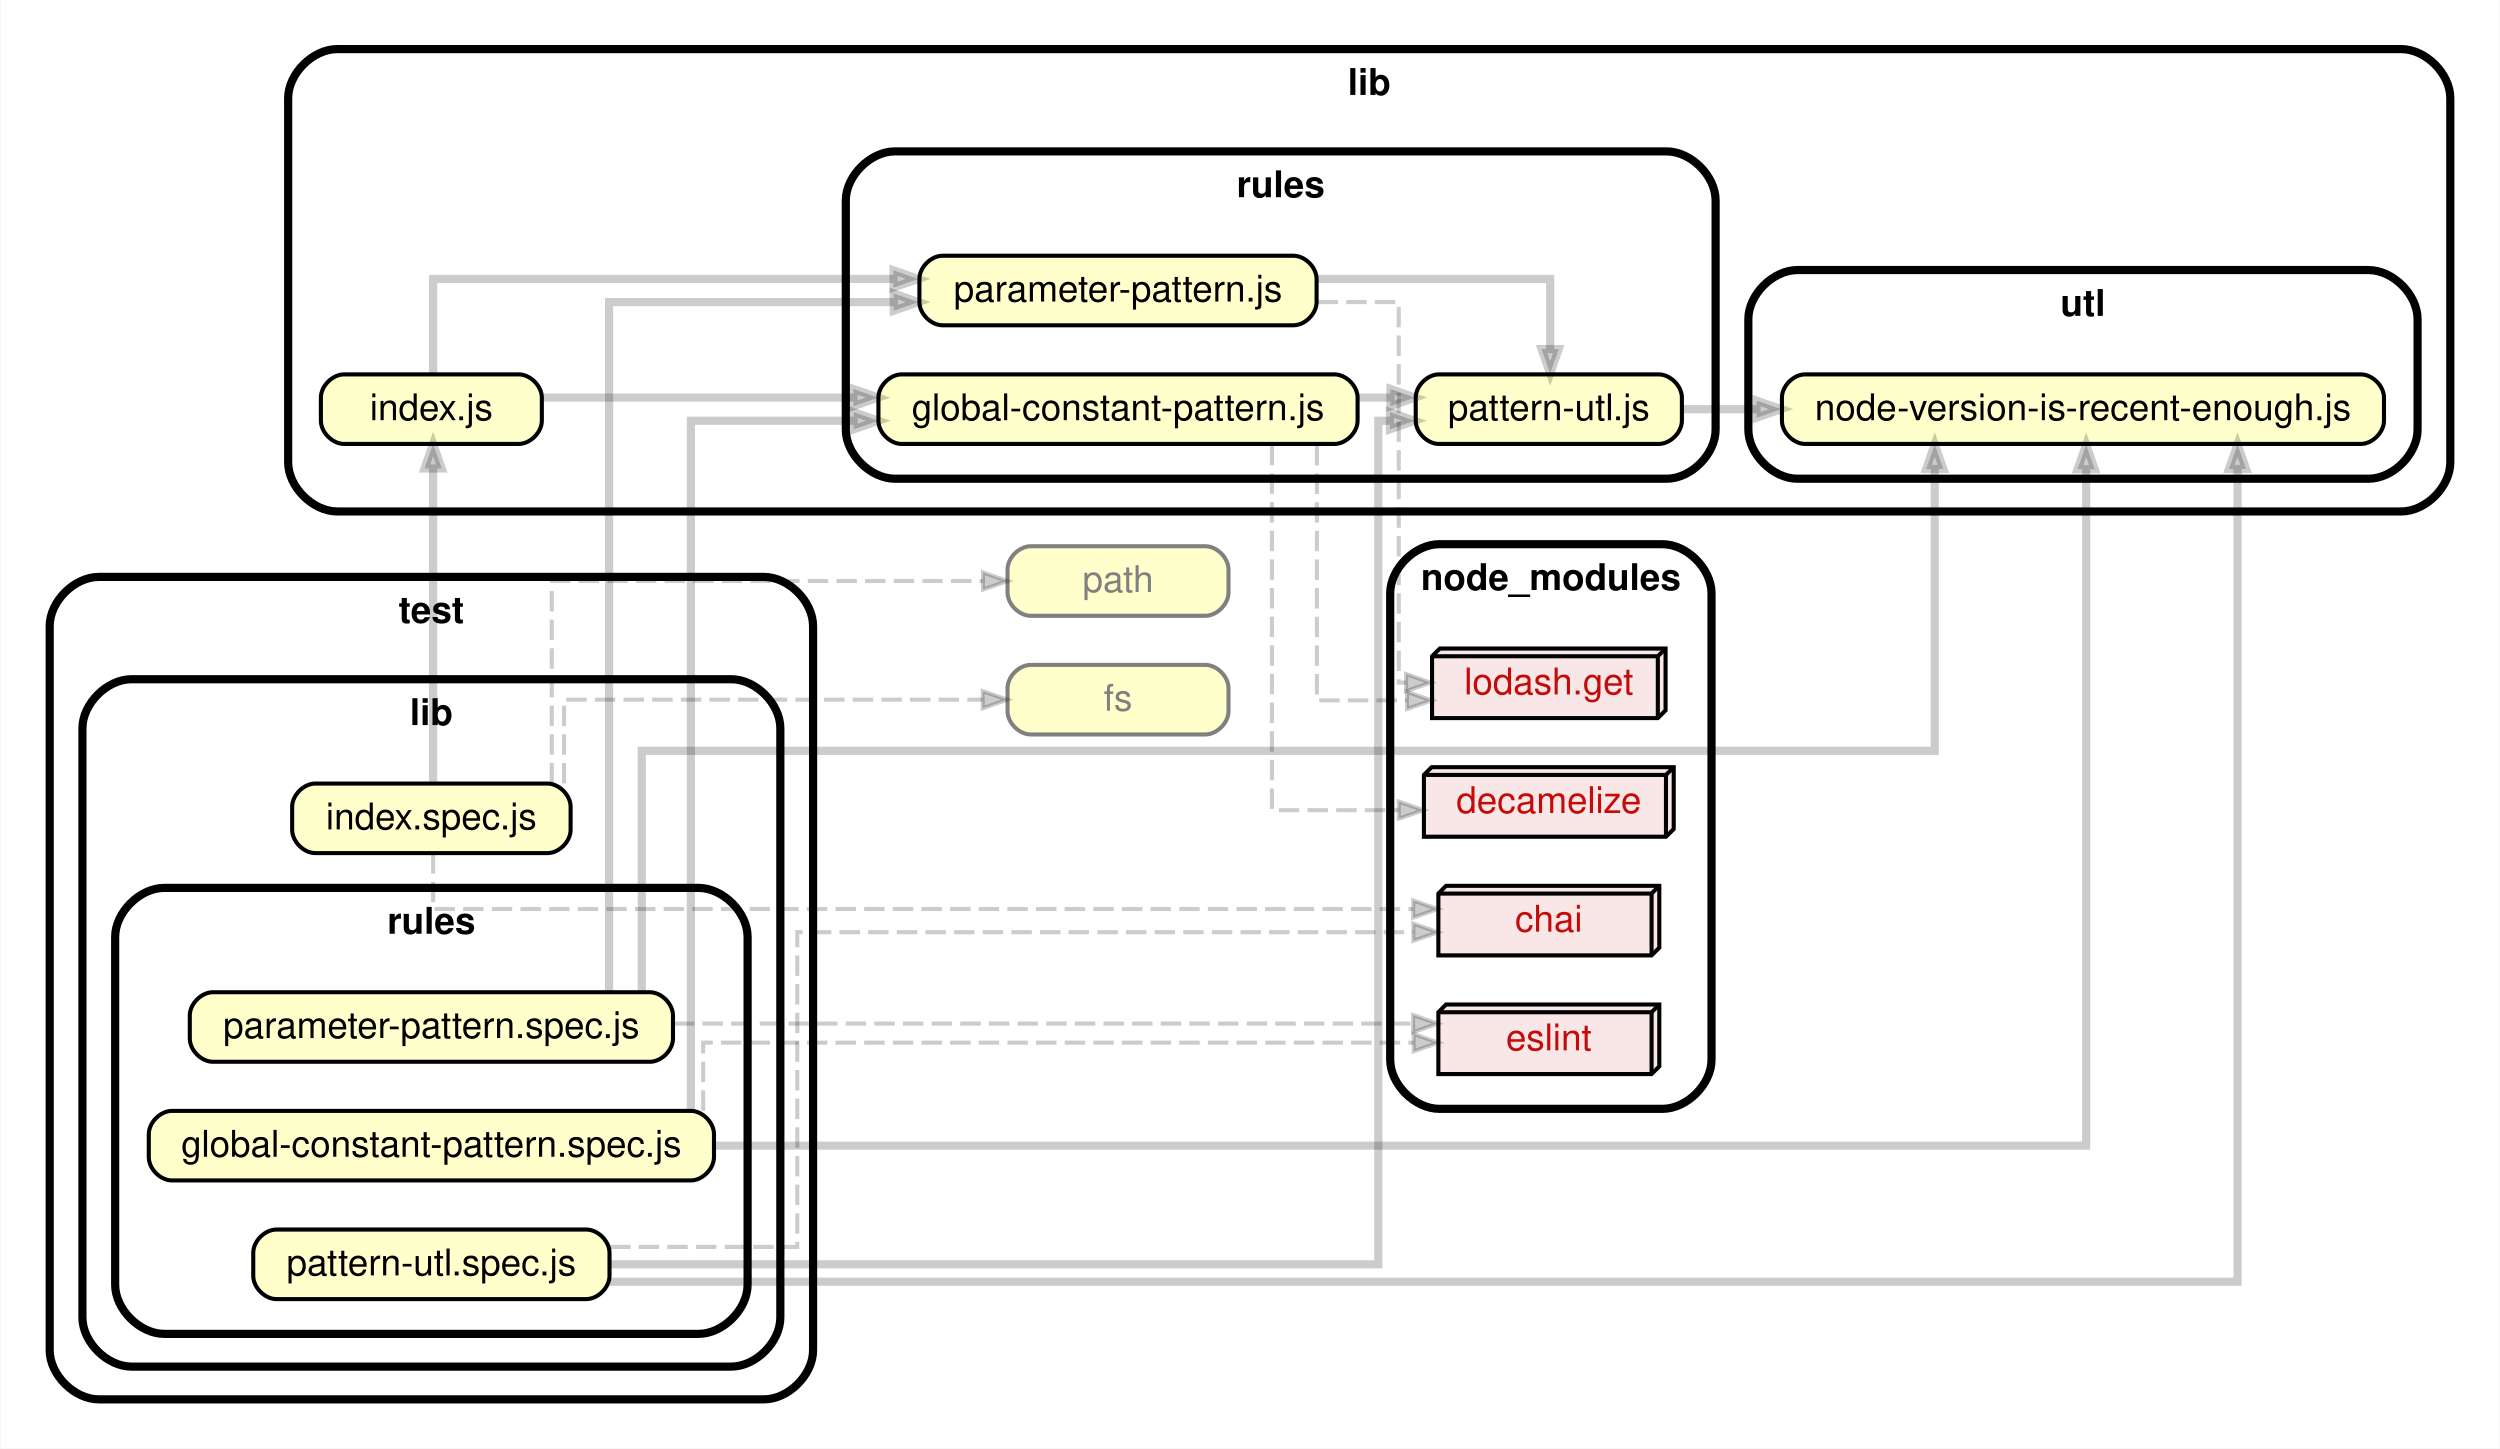
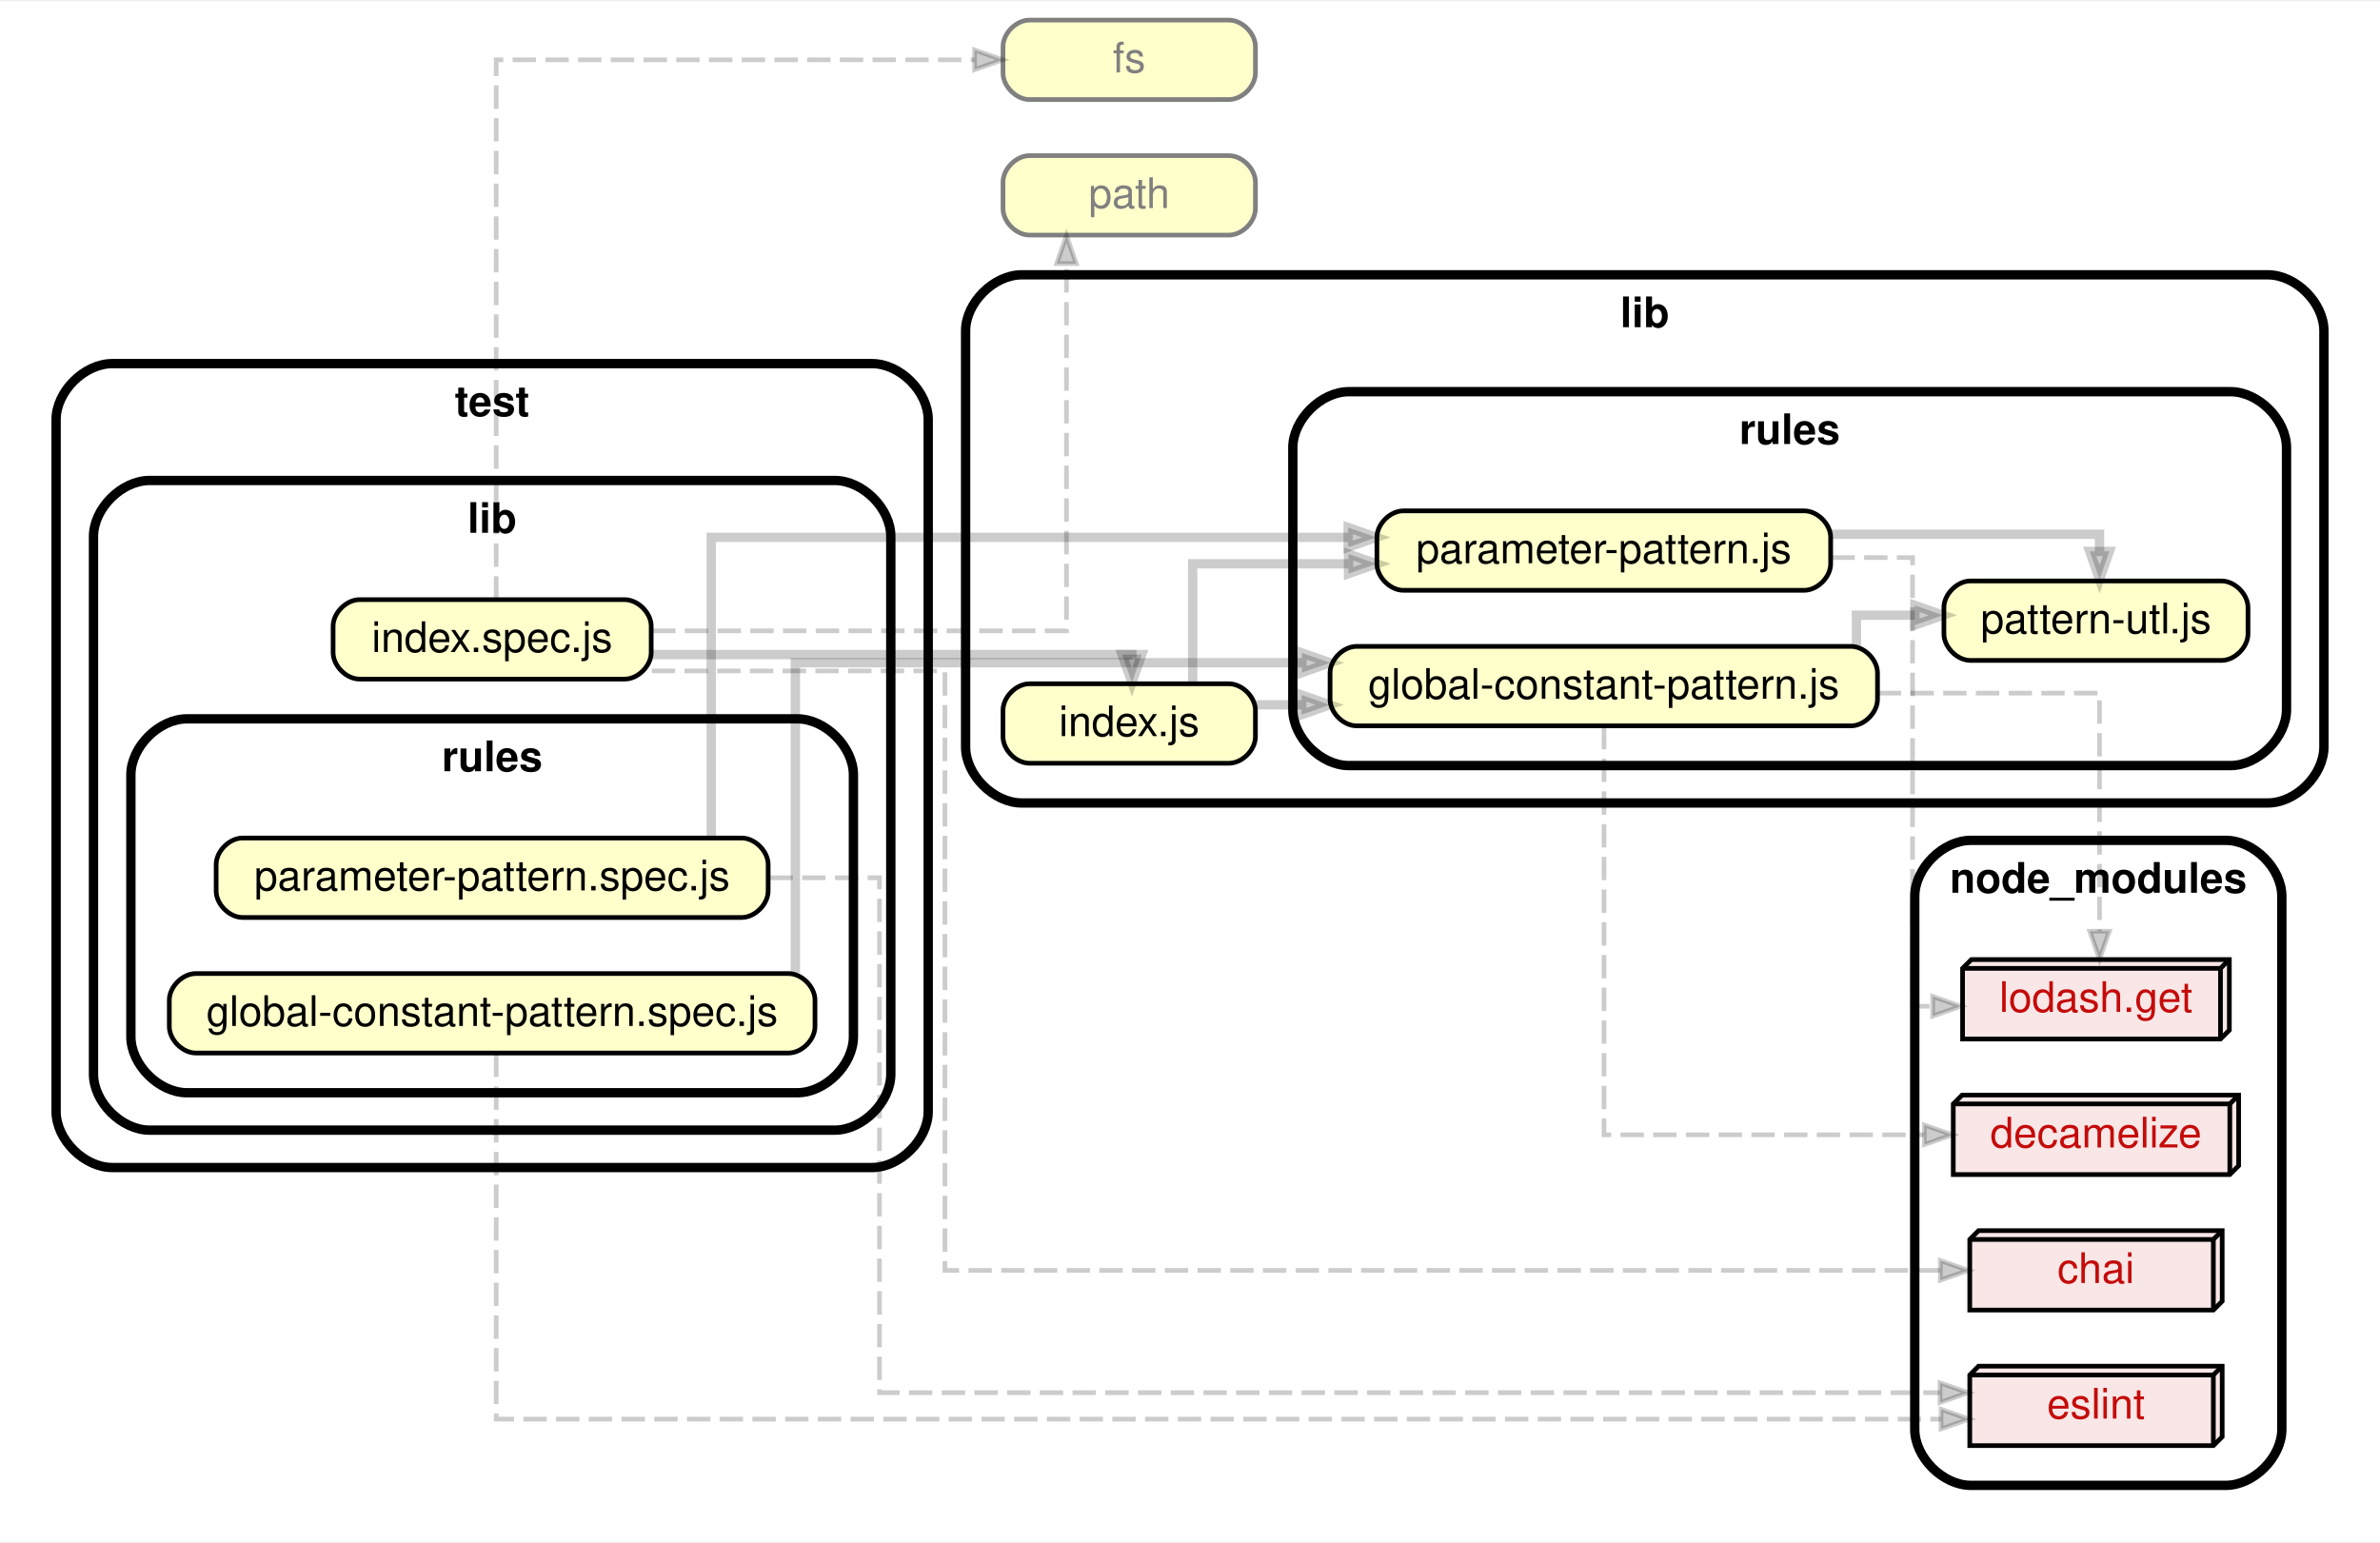
- <svg xmlns="http://www.w3.org/2000/svg" xmlns:xlink="http://www.w3.org/1999/xlink" width="611pt" height="354pt" viewBox="0.00 0.00 610.71 354.00">
-   <g id="graph0" class="graph" transform="scale(1 1) rotate(0) translate(4 350)">
-     <polygon fill="white" stroke="transparent" points="-4,4 -4,-350 606.71,-350 606.71,4 -4,4" />
+ <svg xmlns="http://www.w3.org/2000/svg" xmlns:xlink="http://www.w3.org/1999/xlink" width="509pt" height="330pt" viewBox="0.00 0.00 509.15 329.50">
+   <g id="graph0" class="graph" transform="scale(1 1) rotate(0) translate(4 325.5)">
+     <polygon fill="white" stroke="transparent" points="-4,4 -4,-325.5 505.15,-325.5 505.15,4 -4,4" />
    <g id="clust1" class="cluster">
-       <path fill="#ffffff" stroke="black" stroke-width="2" d="M78.28,-225C78.28,-225 582.71,-225 582.71,-225 588.71,-225 594.71,-231 594.71,-237 594.71,-237 594.71,-326 594.71,-326 594.71,-332 588.71,-338 582.71,-338 582.71,-338 78.28,-338 78.28,-338 72.28,-338 66.28,-332 66.28,-326 66.28,-326 66.28,-237 66.28,-237 66.28,-231 72.28,-225 78.28,-225" />
-       <text text-anchor="middle" x="330.5" y="-326.8" font-family="Helvetica,sans-Serif" font-weight="bold" font-size="9.00">lib</text>
+       <path fill="#ffffff" stroke="black" stroke-width="2" d="M214.57,-154C214.57,-154 481.15,-154 481.15,-154 487.15,-154 493.15,-160 493.15,-166 493.15,-166 493.15,-255 493.15,-255 493.15,-261 487.15,-267 481.15,-267 481.15,-267 214.57,-267 214.57,-267 208.57,-267 202.57,-261 202.57,-255 202.57,-255 202.57,-166 202.57,-166 202.57,-160 208.57,-154 214.57,-154" />
+       <text text-anchor="middle" x="347.86" y="-255.8" font-family="Helvetica,sans-Serif" font-weight="bold" font-size="9.00">lib</text>
    </g>
    <g id="clust2" class="cluster">
-       <path fill="#ffffff" stroke="black" stroke-width="2" d="M214.57,-233C214.57,-233 403.15,-233 403.15,-233 409.15,-233 415.15,-239 415.15,-245 415.15,-245 415.15,-301 415.15,-301 415.15,-307 409.15,-313 403.15,-313 403.15,-313 214.57,-313 214.57,-313 208.57,-313 202.57,-307 202.57,-301 202.57,-301 202.57,-245 202.57,-245 202.57,-239 208.57,-233 214.57,-233" />
-       <text text-anchor="middle" x="308.86" y="-301.8" font-family="Helvetica,sans-Serif" font-weight="bold" font-size="9.00">rules</text>
+       <path fill="#ffffff" stroke="black" stroke-width="2" d="M284.57,-162C284.57,-162 473.15,-162 473.15,-162 479.15,-162 485.15,-168 485.15,-174 485.15,-174 485.15,-230 485.15,-230 485.15,-236 479.15,-242 473.15,-242 473.15,-242 284.57,-242 284.57,-242 278.57,-242 272.57,-236 272.57,-230 272.57,-230 272.57,-174 272.57,-174 272.57,-168 278.57,-162 284.57,-162" />
+       <text text-anchor="middle" x="378.86" y="-230.8" font-family="Helvetica,sans-Serif" font-weight="bold" font-size="9.00">rules</text>
    </g>
    <g id="clust3" class="cluster">
-       <path fill="#ffffff" stroke="black" stroke-width="2" d="M435.15,-233C435.15,-233 574.71,-233 574.71,-233 580.71,-233 586.71,-239 586.71,-245 586.71,-245 586.71,-272 586.71,-272 586.71,-278 580.71,-284 574.71,-284 574.71,-284 435.15,-284 435.15,-284 429.15,-284 423.15,-278 423.15,-272 423.15,-272 423.15,-245 423.15,-245 423.15,-239 429.15,-233 435.15,-233" />
-       <text text-anchor="middle" x="504.93" y="-272.8" font-family="Helvetica,sans-Serif" font-weight="bold" font-size="9.00">utl</text>
+       <path fill="#ffffff" stroke="black" stroke-width="2" d="M417.62,-8C417.62,-8 472.15,-8 472.15,-8 478.15,-8 484.15,-14 484.15,-20 484.15,-20 484.15,-134 484.15,-134 484.15,-140 478.15,-146 472.15,-146 472.15,-146 417.62,-146 417.62,-146 411.62,-146 405.62,-140 405.62,-134 405.62,-134 405.62,-20 405.62,-20 405.62,-14 411.62,-8 417.62,-8" />
+       <text text-anchor="middle" x="444.89" y="-134.8" font-family="Helvetica,sans-Serif" font-weight="bold" font-size="9.00">node_modules</text>
    </g>
    <g id="clust4" class="cluster">
-       <path fill="#ffffff" stroke="black" stroke-width="2" d="M347.62,-79C347.62,-79 402.15,-79 402.15,-79 408.15,-79 414.15,-85 414.15,-91 414.15,-91 414.15,-205 414.15,-205 414.15,-211 408.15,-217 402.15,-217 402.15,-217 347.62,-217 347.62,-217 341.62,-217 335.62,-211 335.62,-205 335.62,-205 335.62,-91 335.62,-91 335.62,-85 341.62,-79 347.62,-79" />
-       <text text-anchor="middle" x="374.89" y="-205.8" font-family="Helvetica,sans-Serif" font-weight="bold" font-size="9.00">node_modules</text>
+       <path fill="#ffffff" stroke="black" stroke-width="2" d="M20,-76C20,-76 182.57,-76 182.57,-76 188.57,-76 194.57,-82 194.57,-88 194.57,-88 194.57,-236 194.57,-236 194.57,-242 188.57,-248 182.57,-248 182.57,-248 20,-248 20,-248 14,-248 8,-242 8,-236 8,-236 8,-88 8,-88 8,-82 14,-76 20,-76" />
+       <text text-anchor="middle" x="101.28" y="-236.8" font-family="Helvetica,sans-Serif" font-weight="bold" font-size="9.00">test</text>
    </g>
    <g id="clust5" class="cluster">
-       <path fill="#ffffff" stroke="black" stroke-width="2" d="M20,-8C20,-8 182.57,-8 182.57,-8 188.57,-8 194.57,-14 194.57,-20 194.57,-20 194.57,-197 194.57,-197 194.57,-203 188.57,-209 182.57,-209 182.57,-209 20,-209 20,-209 14,-209 8,-203 8,-197 8,-197 8,-20 8,-20 8,-14 14,-8 20,-8" />
-       <text text-anchor="middle" x="101.28" y="-197.8" font-family="Helvetica,sans-Serif" font-weight="bold" font-size="9.00">test</text>
+       <path fill="#ffffff" stroke="black" stroke-width="2" d="M28,-84C28,-84 174.57,-84 174.57,-84 180.57,-84 186.57,-90 186.57,-96 186.57,-96 186.57,-211 186.57,-211 186.57,-217 180.57,-223 174.57,-223 174.57,-223 28,-223 28,-223 22,-223 16,-217 16,-211 16,-211 16,-96 16,-96 16,-90 22,-84 28,-84" />
+       <text text-anchor="middle" x="101.28" y="-211.8" font-family="Helvetica,sans-Serif" font-weight="bold" font-size="9.00">lib</text>
    </g>
    <g id="clust6" class="cluster">
-       <path fill="#ffffff" stroke="black" stroke-width="2" d="M28,-16C28,-16 174.57,-16 174.57,-16 180.57,-16 186.57,-22 186.57,-28 186.57,-28 186.57,-172 186.57,-172 186.57,-178 180.57,-184 174.57,-184 174.57,-184 28,-184 28,-184 22,-184 16,-178 16,-172 16,-172 16,-28 16,-28 16,-22 22,-16 28,-16" />
-       <text text-anchor="middle" x="101.28" y="-172.8" font-family="Helvetica,sans-Serif" font-weight="bold" font-size="9.00">lib</text>
-     </g>
-     <g id="clust7" class="cluster">
-       <path fill="#ffffff" stroke="black" stroke-width="2" d="M36,-24C36,-24 166.57,-24 166.57,-24 172.57,-24 178.57,-30 178.57,-36 178.57,-36 178.57,-121 178.57,-121 178.57,-127 172.57,-133 166.57,-133 166.57,-133 36,-133 36,-133 30,-133 24,-127 24,-121 24,-121 24,-36 24,-36 24,-30 30,-24 36,-24" />
-       <text text-anchor="middle" x="101.28" y="-121.8" font-family="Helvetica,sans-Serif" font-weight="bold" font-size="9.00">rules</text>
+       <path fill="#ffffff" stroke="black" stroke-width="2" d="M36,-92C36,-92 166.57,-92 166.57,-92 172.57,-92 178.57,-98 178.57,-104 178.57,-104 178.57,-160 178.57,-160 178.57,-166 172.57,-172 166.57,-172 166.57,-172 36,-172 36,-172 30,-172 24,-166 24,-160 24,-160 24,-104 24,-104 24,-98 30,-92 36,-92" />
+       <text text-anchor="middle" x="101.28" y="-160.8" font-family="Helvetica,sans-Serif" font-weight="bold" font-size="9.00">rules</text>
    </g>
    <g id="node1" class="node">
-       <path fill="#ffffcc" stroke="grey" d="M290.43,-187.5C290.43,-187.5 247.76,-187.5 247.76,-187.5 244.93,-187.5 242.1,-184.67 242.1,-181.83 242.1,-181.83 242.1,-176.17 242.1,-176.17 242.1,-173.33 244.93,-170.5 247.76,-170.5 247.76,-170.5 290.43,-170.5 290.43,-170.5 293.26,-170.5 296.1,-173.33 296.1,-176.17 296.1,-176.17 296.1,-181.83 296.1,-181.83 296.1,-184.67 293.26,-187.5 290.43,-187.5" />
-       <text text-anchor="middle" x="269.1" y="-176.3" font-family="Helvetica,sans-Serif" font-size="9.00" fill="grey">fs</text>
+       <path fill="#ffffcc" stroke="grey" d="M258.9,-321.5C258.9,-321.5 216.23,-321.5 216.23,-321.5 213.4,-321.5 210.57,-318.67 210.57,-315.83 210.57,-315.83 210.57,-310.17 210.57,-310.17 210.57,-307.33 213.4,-304.5 216.23,-304.5 216.23,-304.5 258.9,-304.5 258.9,-304.5 261.73,-304.5 264.57,-307.33 264.57,-310.17 264.57,-310.17 264.57,-315.83 264.57,-315.83 264.57,-318.67 261.73,-321.5 258.9,-321.5" />
+       <text text-anchor="middle" x="237.57" y="-310.3" font-family="Helvetica,sans-Serif" font-size="9.00" fill="grey">fs</text>
    </g>
    <g id="node2" class="node">
      <g id="a_node2">
        <a xlink:href="https://github.com/sverweij/eslint-plugin-budapestian/blob/master/lib/index.js" xlink:title="index.js">
-           <path fill="#ffffcc" stroke="black" d="M122.62,-258.5C122.62,-258.5 79.95,-258.5 79.95,-258.5 77.12,-258.5 74.28,-255.67 74.28,-252.83 74.28,-252.83 74.28,-247.17 74.28,-247.17 74.28,-244.33 77.12,-241.5 79.95,-241.5 79.95,-241.5 122.62,-241.5 122.62,-241.5 125.45,-241.5 128.28,-244.33 128.28,-247.17 128.28,-247.17 128.28,-252.83 128.28,-252.83 128.28,-255.67 125.45,-258.5 122.62,-258.5" />
-           <text text-anchor="middle" x="101.28" y="-247.3" font-family="Helvetica,sans-Serif" font-size="9.00">index.js</text>
+           <path fill="#ffffcc" stroke="black" d="M258.9,-179.5C258.9,-179.5 216.23,-179.5 216.23,-179.5 213.4,-179.5 210.57,-176.67 210.57,-173.83 210.57,-173.83 210.57,-168.17 210.57,-168.17 210.57,-165.33 213.4,-162.5 216.23,-162.5 216.23,-162.5 258.9,-162.5 258.9,-162.5 261.73,-162.5 264.57,-165.33 264.57,-168.17 264.57,-168.17 264.57,-173.83 264.57,-173.83 264.57,-176.67 261.73,-179.5 258.9,-179.5" />
+           <text text-anchor="middle" x="237.57" y="-168.3" font-family="Helvetica,sans-Serif" font-size="9.00">index.js</text>
        </a>
      </g>
    </g>
    <g id="node3" class="node">
      <g id="a_node3">
        <a xlink:href="https://github.com/sverweij/eslint-plugin-budapestian/blob/master/lib/rules/global-constant-pattern.js" xlink:title="global-constant-pattern.js">
-           <path fill="#ffffcc" stroke="black" d="M321.99,-258.5C321.99,-258.5 216.21,-258.5 216.21,-258.5 213.37,-258.5 210.54,-255.67 210.54,-252.83 210.54,-252.83 210.54,-247.17 210.54,-247.17 210.54,-244.33 213.37,-241.5 216.21,-241.5 216.21,-241.5 321.99,-241.5 321.99,-241.5 324.82,-241.5 327.65,-244.33 327.65,-247.17 327.65,-247.17 327.65,-252.83 327.65,-252.83 327.65,-255.67 324.82,-258.5 321.99,-258.5" />
-           <text text-anchor="middle" x="269.1" y="-247.3" font-family="Helvetica,sans-Serif" font-size="9.00">global-constant-pattern.js</text>
+           <path fill="#ffffcc" stroke="black" d="M391.99,-187.5C391.99,-187.5 286.21,-187.5 286.21,-187.5 283.37,-187.5 280.54,-184.67 280.54,-181.83 280.54,-181.83 280.54,-176.17 280.54,-176.17 280.54,-173.33 283.37,-170.5 286.21,-170.5 286.21,-170.5 391.99,-170.5 391.99,-170.5 394.82,-170.5 397.65,-173.33 397.65,-176.17 397.65,-176.17 397.65,-181.83 397.65,-181.83 397.65,-184.67 394.82,-187.5 391.99,-187.5" />
+           <text text-anchor="middle" x="339.1" y="-176.3" font-family="Helvetica,sans-Serif" font-size="9.00">global-constant-pattern.js</text>
        </a>
      </g>
    </g>
    <g id="edge1" class="edge">
-       <path fill="none" stroke="#000000" stroke-width="2" stroke-opacity="0.2" d="M128.62,-252.83C128.62,-252.83 204.45,-252.83 204.45,-252.83" />
-       <polygon fill="#000000" fill-opacity="0.2" stroke="#000000" stroke-width="2" stroke-opacity="0.2" points="204.45,-254.93 210.45,-252.83 204.45,-250.73 204.45,-254.93" />
+       <path fill="none" stroke="#000000" stroke-width="2" stroke-opacity="0.2" d="M264.78,-175C264.78,-175 274.46,-175 274.46,-175" />
+       <polygon fill="#000000" fill-opacity="0.2" stroke="#000000" stroke-width="2" stroke-opacity="0.2" points="274.46,-177.1 280.46,-175 274.46,-172.9 274.46,-177.1" />
    </g>
    <g id="node4" class="node">
      <g id="a_node4">
        <a xlink:href="https://github.com/sverweij/eslint-plugin-budapestian/blob/master/lib/rules/parameter-pattern.js" xlink:title="parameter-pattern.js">
-           <path fill="#ffffcc" stroke="black" d="M311.96,-287.5C311.96,-287.5 226.23,-287.5 226.23,-287.5 223.39,-287.5 220.56,-284.67 220.56,-281.83 220.56,-281.83 220.56,-276.17 220.56,-276.17 220.56,-273.33 223.39,-270.5 226.23,-270.5 226.23,-270.5 311.96,-270.5 311.96,-270.5 314.8,-270.5 317.63,-273.33 317.63,-276.17 317.63,-276.17 317.63,-281.83 317.63,-281.83 317.63,-284.67 314.8,-287.5 311.96,-287.5" />
-           <text text-anchor="middle" x="269.1" y="-276.3" font-family="Helvetica,sans-Serif" font-size="9.00">parameter-pattern.js</text>
+           <path fill="#ffffcc" stroke="black" d="M381.96,-216.5C381.96,-216.5 296.23,-216.5 296.23,-216.5 293.39,-216.5 290.56,-213.67 290.56,-210.83 290.56,-210.83 290.56,-205.17 290.56,-205.17 290.56,-202.33 293.39,-199.5 296.23,-199.5 296.23,-199.5 381.96,-199.5 381.96,-199.5 384.8,-199.5 387.63,-202.33 387.63,-205.17 387.63,-205.17 387.63,-210.83 387.63,-210.83 387.63,-213.67 384.8,-216.5 381.96,-216.5" />
+           <text text-anchor="middle" x="339.1" y="-205.3" font-family="Helvetica,sans-Serif" font-size="9.00">parameter-pattern.js</text>
        </a>
      </g>
    </g>
    <g id="edge2" class="edge">
-       <path fill="none" stroke="#000000" stroke-width="2" stroke-opacity="0.2" d="M101.71,-258.7C101.71,-268.12 101.71,-281.83 101.71,-281.83 101.71,-281.83 214.23,-281.83 214.23,-281.83" />
-       <polygon fill="#000000" fill-opacity="0.2" stroke="#000000" stroke-width="2" stroke-opacity="0.2" points="214.23,-283.93 220.23,-281.83 214.23,-279.73 214.23,-283.93" />
+       <path fill="none" stroke="#000000" stroke-width="2" stroke-opacity="0.2" d="M251.15,-179.62C251.15,-189.74 251.15,-205.17 251.15,-205.17 251.15,-205.17 284.49,-205.17 284.49,-205.17" />
+       <polygon fill="#000000" fill-opacity="0.2" stroke="#000000" stroke-width="2" stroke-opacity="0.2" points="284.49,-207.27 290.49,-205.17 284.49,-203.07 284.49,-207.27" />
    </g>
    <g id="node5" class="node">
      <g id="a_node5">
        <a xlink:href="https://github.com/sverweij/eslint-plugin-budapestian/blob/master/lib/rules/pattern-utl.js" xlink:title="pattern-utl.js">
-           <path fill="#ffffcc" stroke="black" d="M401.24,-258.5C401.24,-258.5 347.53,-258.5 347.53,-258.5 344.7,-258.5 341.86,-255.67 341.86,-252.83 341.86,-252.83 341.86,-247.17 341.86,-247.17 341.86,-244.33 344.7,-241.5 347.53,-241.5 347.53,-241.5 401.24,-241.5 401.24,-241.5 404.08,-241.5 406.91,-244.33 406.91,-247.17 406.91,-247.17 406.91,-252.83 406.91,-252.83 406.91,-255.67 404.08,-258.5 401.24,-258.5" />
-           <text text-anchor="middle" x="374.39" y="-247.3" font-family="Helvetica,sans-Serif" font-size="9.00">pattern-utl.js</text>
+           <path fill="#ffffcc" stroke="black" d="M471.24,-201.5C471.24,-201.5 417.53,-201.5 417.53,-201.5 414.7,-201.5 411.86,-198.67 411.86,-195.83 411.86,-195.83 411.86,-190.17 411.86,-190.17 411.86,-187.33 414.7,-184.5 417.53,-184.5 417.53,-184.5 471.24,-184.5 471.24,-184.5 474.08,-184.5 476.91,-187.33 476.91,-190.17 476.91,-190.17 476.91,-195.83 476.91,-195.83 476.91,-198.67 474.08,-201.5 471.24,-201.5" />
+           <text text-anchor="middle" x="444.39" y="-190.3" font-family="Helvetica,sans-Serif" font-size="9.00">pattern-utl.js</text>
        </a>
      </g>
    </g>
    <g id="edge3" class="edge">
-       <path fill="none" stroke="#000000" stroke-width="2" stroke-opacity="0.2" d="M327.9,-252.83C327.9,-252.83 335.68,-252.83 335.68,-252.83" />
-       <polygon fill="#000000" fill-opacity="0.2" stroke="#000000" stroke-width="2" stroke-opacity="0.2" points="335.68,-254.93 341.68,-252.83 335.68,-250.73 335.68,-254.93" />
+       <path fill="none" stroke="#000000" stroke-width="2" stroke-opacity="0.2" d="M393.15,-187.65C393.15,-191.05 393.15,-194.17 393.15,-194.17 393.15,-194.17 405.65,-194.17 405.65,-194.17" />
+       <polygon fill="#000000" fill-opacity="0.2" stroke="#000000" stroke-width="2" stroke-opacity="0.2" points="405.65,-196.27 411.65,-194.17 405.65,-192.07 405.65,-196.27" />
    </g>
    <g id="node6" class="node">
      <g id="a_node6">
        <a xlink:href="https://github.com/sverweij/eslint-plugin-budapestian/blob/master/node_modules/decamelize" xlink:title="decamelize">
-           <polygon fill="#c40b0a" fill-opacity="0.102" stroke="black" points="404.91,-162.5 345.75,-162.5 343.86,-160.61 343.86,-145.5 403.02,-145.5 404.91,-147.39 404.91,-162.5" />
-           <polyline fill="none" stroke="black" points="403.02,-160.61 343.86,-160.61 " />
-           <polyline fill="none" stroke="black" points="403.02,-160.61 403.02,-145.5 " />
-           <polyline fill="none" stroke="black" points="403.02,-160.61 404.91,-162.5 " />
-           <text text-anchor="middle" x="374.39" y="-151.3" font-family="Helvetica,sans-Serif" font-size="9.00" fill="#c40b0a">decamelize</text>
+           <polygon fill="#c40b0a" fill-opacity="0.102" stroke="black" points="474.91,-91.5 415.75,-91.5 413.86,-89.61 413.86,-74.5 473.02,-74.5 474.91,-76.39 474.91,-91.5" />
+           <polyline fill="none" stroke="black" points="473.02,-89.61 413.86,-89.61 " />
+           <polyline fill="none" stroke="black" points="473.02,-89.61 473.02,-74.5 " />
+           <polyline fill="none" stroke="black" points="473.02,-89.61 474.91,-91.5 " />
+           <text text-anchor="middle" x="444.39" y="-80.3" font-family="Helvetica,sans-Serif" font-size="9.00" fill="#c40b0a">decamelize</text>
        </a>
      </g>
    </g>
    <g id="edge4" class="edge">
-       <path fill="none" stroke="#000000" stroke-dasharray="5,2" stroke-opacity="0.2" d="M306.71,-241.3C306.71,-217.32 306.71,-152 306.71,-152 306.71,-152 337.72,-152 337.72,-152" />
-       <polygon fill="#000000" fill-opacity="0.2" stroke="#000000" stroke-opacity="0.2" points="337.72,-154.1 343.72,-152 337.72,-149.9 337.72,-154.1" />
+       <path fill="none" stroke="#000000" stroke-dasharray="5,2" stroke-opacity="0.2" d="M339.15,-170.48C339.15,-146.99 339.15,-83 339.15,-83 339.15,-83 407.66,-83 407.66,-83" />
+       <polygon fill="#000000" fill-opacity="0.2" stroke="#000000" stroke-opacity="0.2" points="407.66,-85.1 413.66,-83 407.66,-80.9 407.66,-85.1" />
    </g>
    <g id="node7" class="node">
      <g id="a_node7">
        <a xlink:href="https://github.com/sverweij/eslint-plugin-budapestian/blob/master/node_modules/lodash.get" xlink:title="lodash.get">
-           <polygon fill="#c40b0a" fill-opacity="0.102" stroke="black" points="402.92,-191.5 347.74,-191.5 345.85,-189.61 345.85,-174.5 401.03,-174.5 402.92,-176.39 402.92,-191.5" />
-           <polyline fill="none" stroke="black" points="401.03,-189.61 345.85,-189.61 " />
-           <polyline fill="none" stroke="black" points="401.03,-189.61 401.03,-174.5 " />
-           <polyline fill="none" stroke="black" points="401.03,-189.61 402.92,-191.5 " />
-           <text text-anchor="middle" x="374.39" y="-180.3" font-family="Helvetica,sans-Serif" font-size="9.00" fill="#c40b0a">lodash.get</text>
+           <polygon fill="#c40b0a" fill-opacity="0.102" stroke="black" points="472.92,-120.5 417.74,-120.5 415.85,-118.61 415.85,-103.5 471.03,-103.5 472.92,-105.39 472.92,-120.5" />
+           <polyline fill="none" stroke="black" points="471.03,-118.61 415.85,-118.61 " />
+           <polyline fill="none" stroke="black" points="471.03,-118.61 471.03,-103.5 " />
+           <polyline fill="none" stroke="black" points="471.03,-118.61 472.92,-120.5 " />
+           <text text-anchor="middle" x="444.39" y="-109.3" font-family="Helvetica,sans-Serif" font-size="9.00" fill="#c40b0a">lodash.get</text>
        </a>
      </g>
    </g>
    <g id="edge5" class="edge">
-       <path fill="none" stroke="#000000" stroke-dasharray="5,2" stroke-opacity="0.2" d="M317.71,-241.27C317.71,-222.27 317.71,-178.83 317.71,-178.83 317.71,-178.83 339.72,-178.83 339.72,-178.83" />
-       <polygon fill="#000000" fill-opacity="0.2" stroke="#000000" stroke-opacity="0.2" points="339.72,-180.93 345.72,-178.83 339.72,-176.73 339.72,-180.93" />
+       <path fill="none" stroke="#000000" stroke-dasharray="5,2" stroke-opacity="0.2" d="M397.7,-177.5C422.23,-177.5 445.15,-177.5 445.15,-177.5 445.15,-177.5 445.15,-126.56 445.15,-126.56" />
+       <polygon fill="#000000" fill-opacity="0.2" stroke="#000000" stroke-opacity="0.2" points="447.25,-126.56 445.15,-120.56 443.05,-126.56 447.25,-126.56" />
    </g>
    <g id="edge6" class="edge">
-       <path fill="none" stroke="#000000" stroke-width="2" stroke-opacity="0.2" d="M317.89,-281.83C345.56,-281.83 374.71,-281.83 374.71,-281.83 374.71,-281.83 374.71,-264.7 374.71,-264.7" />
-       <polygon fill="#000000" fill-opacity="0.2" stroke="#000000" stroke-width="2" stroke-opacity="0.2" points="376.81,-264.7 374.71,-258.7 372.61,-264.7 376.81,-264.7" />
+       <path fill="none" stroke="#000000" stroke-width="2" stroke-opacity="0.2" d="M387.78,-211.5C415.66,-211.5 445.15,-211.5 445.15,-211.5 445.15,-211.5 445.15,-207.82 445.15,-207.82" />
+       <polygon fill="#000000" fill-opacity="0.2" stroke="#000000" stroke-width="2" stroke-opacity="0.2" points="447.25,-207.82 445.15,-201.82 443.05,-207.82 447.25,-207.82" />
    </g>
    <g id="edge7" class="edge">
-       <path fill="none" stroke="#000000" stroke-dasharray="5,2" stroke-opacity="0.2" d="M317.87,-276.17C329.04,-276.17 337.71,-276.17 337.71,-276.17 337.71,-276.17 337.71,-183.17 337.71,-183.17 337.71,-183.17 339.49,-183.17 339.49,-183.17" />
-       <polygon fill="#000000" fill-opacity="0.2" stroke="#000000" stroke-opacity="0.2" points="339.49,-185.27 345.49,-183.17 339.49,-181.07 339.49,-185.27" />
+       <path fill="none" stroke="#000000" stroke-dasharray="5,2" stroke-opacity="0.2" d="M387.79,-206.5C397.69,-206.5 405.15,-206.5 405.15,-206.5 405.15,-206.5 405.15,-110.5 405.15,-110.5 405.15,-110.5 409.46,-110.5 409.46,-110.5" />
+       <polygon fill="#000000" fill-opacity="0.2" stroke="#000000" stroke-opacity="0.2" points="409.46,-112.6 415.46,-110.5 409.46,-108.4 409.46,-112.6" />
    </g>
    <g id="node8" class="node">
      <g id="a_node8">
-         <a xlink:href="https://github.com/sverweij/eslint-plugin-budapestian/blob/master/lib/utl/node-version-is-recent-enough.js" xlink:title="node-version-is-recent-enough.js">
-           <path fill="#ffffcc" stroke="black" d="M572.83,-258.5C572.83,-258.5 437.03,-258.5 437.03,-258.5 434.2,-258.5 431.36,-255.67 431.36,-252.83 431.36,-252.83 431.36,-247.17 431.36,-247.17 431.36,-244.33 434.2,-241.5 437.03,-241.5 437.03,-241.5 572.83,-241.5 572.83,-241.5 575.67,-241.5 578.5,-244.33 578.5,-247.17 578.5,-247.17 578.5,-252.83 578.5,-252.83 578.5,-255.67 575.67,-258.5 572.83,-258.5" />
-           <text text-anchor="middle" x="504.93" y="-247.3" font-family="Helvetica,sans-Serif" font-size="9.00">node-version-is-recent-enough.js</text>
+         <a xlink:href="https://github.com/sverweij/eslint-plugin-budapestian/blob/master/node_modules/chai" xlink:title="chai">
+           <polygon fill="#c40b0a" fill-opacity="0.102" stroke="black" points="471.39,-62.5 419.27,-62.5 417.39,-60.61 417.39,-45.5 469.5,-45.5 471.39,-47.39 471.39,-62.5" />
+           <polyline fill="none" stroke="black" points="469.5,-60.61 417.39,-60.61 " />
+           <polyline fill="none" stroke="black" points="469.5,-60.61 469.5,-45.5 " />
+           <polyline fill="none" stroke="black" points="469.5,-60.61 471.39,-62.5 " />
+           <text text-anchor="middle" x="444.39" y="-51.3" font-family="Helvetica,sans-Serif" font-size="9.00" fill="#c40b0a">chai</text>
        </a>
      </g>
    </g>
-     <g id="edge8" class="edge">
-       <path fill="none" stroke="#000000" stroke-width="2" stroke-opacity="0.2" d="M406.99,-250C406.99,-250 425.15,-250 425.15,-250" />
-       <polygon fill="#000000" fill-opacity="0.2" stroke="#000000" stroke-width="2" stroke-opacity="0.2" points="425.15,-252.1 431.15,-250 425.15,-247.9 425.15,-252.1" />
-     </g>
    <g id="node9" class="node">
      <g id="a_node9">
-         <a xlink:href="https://github.com/sverweij/eslint-plugin-budapestian/blob/master/node_modules/chai" xlink:title="chai">
-           <polygon fill="#c40b0a" fill-opacity="0.102" stroke="black" points="401.39,-133.5 349.27,-133.5 347.39,-131.61 347.39,-116.5 399.5,-116.5 401.39,-118.39 401.39,-133.5" />
-           <polyline fill="none" stroke="black" points="399.5,-131.61 347.39,-131.61 " />
-           <polyline fill="none" stroke="black" points="399.5,-131.61 399.5,-116.5 " />
-           <polyline fill="none" stroke="black" points="399.5,-131.61 401.39,-133.5 " />
-           <text text-anchor="middle" x="374.39" y="-122.3" font-family="Helvetica,sans-Serif" font-size="9.00" fill="#c40b0a">chai</text>
+         <a xlink:href="https://github.com/sverweij/eslint-plugin-budapestian/blob/master/node_modules/eslint" xlink:title="eslint">
+           <polygon fill="#c40b0a" fill-opacity="0.102" stroke="black" points="471.39,-33.5 419.27,-33.5 417.39,-31.61 417.39,-16.5 469.5,-16.5 471.39,-18.39 471.39,-33.5" />
+           <polyline fill="none" stroke="black" points="469.5,-31.61 417.39,-31.61 " />
+           <polyline fill="none" stroke="black" points="469.5,-31.61 469.5,-16.5 " />
+           <polyline fill="none" stroke="black" points="469.5,-31.61 471.39,-33.5 " />
+           <text text-anchor="middle" x="444.39" y="-22.3" font-family="Helvetica,sans-Serif" font-size="9.00" fill="#c40b0a">eslint</text>
        </a>
      </g>
    </g>
    <g id="node10" class="node">
-       <g id="a_node10">
-         <a xlink:href="https://github.com/sverweij/eslint-plugin-budapestian/blob/master/node_modules/eslint" xlink:title="eslint">
-           <polygon fill="#c40b0a" fill-opacity="0.102" stroke="black" points="401.39,-104.5 349.27,-104.5 347.39,-102.61 347.39,-87.5 399.5,-87.5 401.39,-89.39 401.39,-104.5" />
-           <polyline fill="none" stroke="black" points="399.5,-102.61 347.39,-102.61 " />
-           <polyline fill="none" stroke="black" points="399.5,-102.61 399.5,-87.5 " />
-           <polyline fill="none" stroke="black" points="399.5,-102.61 401.39,-104.5 " />
-           <text text-anchor="middle" x="374.39" y="-93.3" font-family="Helvetica,sans-Serif" font-size="9.00" fill="#c40b0a">eslint</text>
+       <path fill="#ffffcc" stroke="grey" d="M258.9,-292.5C258.9,-292.5 216.23,-292.5 216.23,-292.5 213.4,-292.5 210.57,-289.67 210.57,-286.83 210.57,-286.83 210.57,-281.17 210.57,-281.17 210.57,-278.33 213.4,-275.5 216.23,-275.5 216.23,-275.5 258.9,-275.5 258.9,-275.5 261.73,-275.5 264.57,-278.33 264.57,-281.17 264.57,-281.17 264.57,-286.83 264.57,-286.83 264.57,-289.67 261.73,-292.5 258.9,-292.5" />
+       <text text-anchor="middle" x="237.57" y="-281.3" font-family="Helvetica,sans-Serif" font-size="9.00" fill="grey">path</text>
+     </g>
+     <g id="node11" class="node">
+       <g id="a_node11">
+         <a xlink:href="https://github.com/sverweij/eslint-plugin-budapestian/blob/master/test/lib/index.spec.js" xlink:title="index.spec.js">
+           <path fill="#ffffcc" stroke="black" d="M129.64,-197.5C129.64,-197.5 72.92,-197.5 72.92,-197.5 70.09,-197.5 67.26,-194.67 67.26,-191.83 67.26,-191.83 67.26,-186.17 67.26,-186.17 67.26,-183.33 70.09,-180.5 72.92,-180.5 72.92,-180.5 129.64,-180.5 129.64,-180.5 132.48,-180.5 135.31,-183.33 135.31,-186.17 135.31,-186.17 135.31,-191.83 135.31,-191.83 135.31,-194.67 132.48,-197.5 129.64,-197.5" />
+           <text text-anchor="middle" x="101.28" y="-186.3" font-family="Helvetica,sans-Serif" font-size="9.00">index.spec.js</text>
        </a>
      </g>
    </g>
-     <g id="node11" class="node">
-       <path fill="#ffffcc" stroke="grey" d="M290.43,-216.5C290.43,-216.5 247.76,-216.5 247.76,-216.5 244.93,-216.5 242.1,-213.67 242.1,-210.83 242.1,-210.83 242.1,-205.17 242.1,-205.17 242.1,-202.33 244.93,-199.5 247.76,-199.5 247.76,-199.5 290.43,-199.5 290.43,-199.5 293.26,-199.5 296.1,-202.33 296.1,-205.17 296.1,-205.17 296.1,-210.83 296.1,-210.83 296.1,-213.67 293.26,-216.5 290.43,-216.5" />
-       <text text-anchor="middle" x="269.1" y="-205.3" font-family="Helvetica,sans-Serif" font-size="9.00" fill="grey">path</text>
+     <g id="edge10" class="edge">
+       <path fill="none" stroke="#000000" stroke-dasharray="5,2" stroke-opacity="0.2" d="M102.15,-197.52C102.15,-225.54 102.15,-313 102.15,-313 102.15,-313 204.49,-313 204.49,-313" />
+       <polygon fill="#000000" fill-opacity="0.2" stroke="#000000" stroke-opacity="0.2" points="204.49,-315.1 210.49,-313 204.49,-310.9 204.49,-315.1" />
+     </g>
+     <g id="edge8" class="edge">
+       <path fill="none" stroke="#000000" stroke-width="2" stroke-opacity="0.2" d="M135.47,-185.75C176.01,-185.75 238.15,-185.75 238.15,-185.75 238.15,-185.75 238.15,-185.15 238.15,-185.15" />
+       <polygon fill="#000000" fill-opacity="0.2" stroke="#000000" stroke-width="2" stroke-opacity="0.2" points="240.25,-185.75 238.15,-179.75 236.05,-185.75 240.25,-185.75" />
+     </g>
+     <g id="edge9" class="edge">
+       <path fill="none" stroke="#000000" stroke-dasharray="5,2" stroke-opacity="0.2" d="M135.43,-182.25C163.32,-182.25 198.15,-182.25 198.15,-182.25 198.15,-182.25 198.15,-54 198.15,-54 198.15,-54 411.09,-54 411.09,-54" />
+       <polygon fill="#000000" fill-opacity="0.2" stroke="#000000" stroke-opacity="0.2" points="411.09,-56.1 417.09,-54 411.09,-51.9 411.09,-56.1" />
+     </g>
+     <g id="edge11" class="edge">
+       <path fill="none" stroke="#000000" stroke-dasharray="5,2" stroke-opacity="0.2" d="M135.51,-190.83C171.86,-190.83 224.15,-190.83 224.15,-190.83 224.15,-190.83 224.15,-269.4 224.15,-269.4" />
+       <polygon fill="#000000" fill-opacity="0.2" stroke="#000000" stroke-opacity="0.2" points="222.05,-269.4 224.15,-275.4 226.25,-269.4 222.05,-269.4" />
    </g>
    <g id="node12" class="node">
      <g id="a_node12">
-         <a xlink:href="https://github.com/sverweij/eslint-plugin-budapestian/blob/master/test/lib/index.spec.js" xlink:title="index.spec.js">
-           <path fill="#ffffcc" stroke="black" d="M129.64,-158.5C129.64,-158.5 72.92,-158.5 72.92,-158.5 70.09,-158.5 67.26,-155.67 67.26,-152.83 67.26,-152.83 67.26,-147.17 67.26,-147.17 67.26,-144.33 70.09,-141.5 72.92,-141.5 72.92,-141.5 129.64,-141.5 129.64,-141.5 132.48,-141.5 135.31,-144.33 135.31,-147.17 135.31,-147.17 135.31,-152.83 135.31,-152.83 135.31,-155.67 132.48,-158.5 129.64,-158.5" />
-           <text text-anchor="middle" x="101.28" y="-147.3" font-family="Helvetica,sans-Serif" font-size="9.00">index.spec.js</text>
+         <a xlink:href="https://github.com/sverweij/eslint-plugin-budapestian/blob/master/test/lib/rules/global-constant-pattern.spec.js" xlink:title="global-constant-pattern.spec.js">
+           <path fill="#ffffcc" stroke="black" d="M164.69,-117.5C164.69,-117.5 37.88,-117.5 37.88,-117.5 35.05,-117.5 32.22,-114.67 32.22,-111.83 32.22,-111.83 32.22,-106.17 32.22,-106.17 32.22,-103.33 35.05,-100.5 37.88,-100.5 37.88,-100.5 164.69,-100.5 164.69,-100.5 167.52,-100.5 170.35,-103.33 170.35,-106.17 170.35,-106.17 170.35,-111.83 170.35,-111.83 170.35,-114.67 167.52,-117.5 164.69,-117.5" />
+           <text text-anchor="middle" x="101.28" y="-106.3" font-family="Helvetica,sans-Serif" font-size="9.00">global-constant-pattern.spec.js</text>
        </a>
      </g>
    </g>
-     <g id="edge11" class="edge">
-       <path fill="none" stroke="#000000" stroke-dasharray="5,2" stroke-opacity="0.2" d="M133.71,-158.54C133.71,-167.1 133.71,-179 133.71,-179 133.71,-179 236.03,-179 236.03,-179" />
-       <polygon fill="#000000" fill-opacity="0.2" stroke="#000000" stroke-opacity="0.2" points="236.03,-181.1 242.03,-179 236.03,-176.9 236.03,-181.1" />
+     <g id="edge12" class="edge">
+       <path fill="none" stroke="#000000" stroke-width="2" stroke-opacity="0.2" d="M166.15,-117.6C166.15,-137.3 166.15,-184 166.15,-184 166.15,-184 274.54,-184 274.54,-184" />
+       <polygon fill="#000000" fill-opacity="0.2" stroke="#000000" stroke-width="2" stroke-opacity="0.2" points="274.54,-186.1 280.54,-184 274.54,-181.9 274.54,-186.1" />
    </g>
-     <g id="edge9" class="edge">
-       <path fill="none" stroke="#000000" stroke-width="2" stroke-opacity="0.2" d="M101.71,-158.53C101.71,-158.53 101.71,-235.5 101.71,-235.5" />
-       <polygon fill="#000000" fill-opacity="0.2" stroke="#000000" stroke-width="2" stroke-opacity="0.2" points="99.61,-235.5 101.71,-241.5 103.81,-235.5 99.61,-235.5" />
-     </g>
-     <g id="edge10" class="edge">
-       <path fill="none" stroke="#000000" stroke-dasharray="5,2" stroke-opacity="0.2" d="M101.71,-141.49C101.71,-135.24 101.71,-127.83 101.71,-127.83 101.71,-127.83 341.24,-127.83 341.24,-127.83" />
-       <polygon fill="#000000" fill-opacity="0.2" stroke="#000000" stroke-opacity="0.2" points="341.24,-129.93 347.24,-127.83 341.24,-125.73 341.24,-129.93" />
-     </g>
-     <g id="edge12" class="edge">
-       <path fill="none" stroke="#000000" stroke-dasharray="5,2" stroke-opacity="0.2" d="M130.71,-158.56C130.71,-174.69 130.71,-208 130.71,-208 130.71,-208 236.09,-208 236.09,-208" />
-       <polygon fill="#000000" fill-opacity="0.2" stroke="#000000" stroke-opacity="0.2" points="236.09,-210.1 242.09,-208 236.09,-205.9 236.09,-210.1" />
+     <g id="edge13" class="edge">
+       <path fill="none" stroke="#000000" stroke-dasharray="5,2" stroke-opacity="0.2" d="M102.15,-100.36C102.15,-78.39 102.15,-22.17 102.15,-22.17 102.15,-22.17 411.24,-22.17 411.24,-22.17" />
+       <polygon fill="#000000" fill-opacity="0.2" stroke="#000000" stroke-opacity="0.2" points="411.25,-24.27 417.24,-22.17 411.24,-20.07 411.25,-24.27" />
    </g>
    <g id="node13" class="node">
      <g id="a_node13">
-         <a xlink:href="https://github.com/sverweij/eslint-plugin-budapestian/blob/master/test/lib/rules/global-constant-pattern.spec.js" xlink:title="global-constant-pattern.spec.js">
-           <path fill="#ffffcc" stroke="black" d="M164.69,-78.5C164.69,-78.5 37.88,-78.5 37.88,-78.5 35.05,-78.5 32.22,-75.67 32.22,-72.83 32.22,-72.83 32.22,-67.17 32.22,-67.17 32.22,-64.33 35.05,-61.5 37.88,-61.5 37.88,-61.5 164.69,-61.5 164.69,-61.5 167.52,-61.5 170.35,-64.33 170.35,-67.17 170.35,-67.17 170.35,-72.83 170.35,-72.83 170.35,-75.67 167.52,-78.5 164.69,-78.5" />
-           <text text-anchor="middle" x="101.28" y="-67.3" font-family="Helvetica,sans-Serif" font-size="9.00">global-constant-pattern.spec.js</text>
+         <a xlink:href="https://github.com/sverweij/eslint-plugin-budapestian/blob/master/test/lib/rules/parameter-pattern.spec.js" xlink:title="parameter-pattern.spec.js">
+           <path fill="#ffffcc" stroke="black" d="M154.66,-146.5C154.66,-146.5 47.9,-146.5 47.9,-146.5 45.07,-146.5 42.24,-143.67 42.24,-140.83 42.24,-140.83 42.24,-135.17 42.24,-135.17 42.24,-132.33 45.07,-129.5 47.9,-129.5 47.9,-129.5 154.66,-129.5 154.66,-129.5 157.5,-129.5 160.33,-132.33 160.33,-135.17 160.33,-135.17 160.33,-140.83 160.33,-140.83 160.33,-143.67 157.5,-146.5 154.66,-146.5" />
+           <text text-anchor="middle" x="101.28" y="-135.3" font-family="Helvetica,sans-Serif" font-size="9.00">parameter-pattern.spec.js</text>
        </a>
      </g>
    </g>
-     <g id="edge13" class="edge">
-       <path fill="none" stroke="#000000" stroke-width="2" stroke-opacity="0.2" d="M164.71,-78.55C164.71,-113.93 164.71,-247.17 164.71,-247.17 164.71,-247.17 204.5,-247.17 204.5,-247.17" />
-       <polygon fill="#000000" fill-opacity="0.2" stroke="#000000" stroke-width="2" stroke-opacity="0.2" points="204.5,-249.27 210.5,-247.17 204.5,-245.07 204.5,-249.27" />
-     </g>
    <g id="edge14" class="edge">
-       <path fill="none" stroke="#000000" stroke-width="2" stroke-opacity="0.2" d="M170.81,-70C286.44,-70 505.71,-70 505.71,-70 505.71,-70 505.71,-235.32 505.71,-235.32" />
-       <polygon fill="#000000" fill-opacity="0.2" stroke="#000000" stroke-width="2" stroke-opacity="0.2" points="503.61,-235.32 505.71,-241.32 507.81,-235.32 503.61,-235.32" />
+       <path fill="none" stroke="#000000" stroke-width="2" stroke-opacity="0.2" d="M148.15,-146.64C148.15,-165.93 148.15,-210.83 148.15,-210.83 148.15,-210.83 284.42,-210.83 284.42,-210.83" />
+       <polygon fill="#000000" fill-opacity="0.2" stroke="#000000" stroke-width="2" stroke-opacity="0.2" points="284.42,-212.93 290.42,-210.83 284.42,-208.73 284.42,-212.93" />
    </g>
    <g id="edge15" class="edge">
-       <path fill="none" stroke="#000000" stroke-dasharray="5,2" stroke-opacity="0.2" d="M167.71,-78.52C167.71,-85.82 167.71,-95.17 167.71,-95.17 167.71,-95.17 341.37,-95.17 341.37,-95.17" />
-       <polygon fill="#000000" fill-opacity="0.2" stroke="#000000" stroke-opacity="0.2" points="341.37,-97.27 347.37,-95.17 341.37,-93.07 341.37,-97.27" />
-     </g>
-     <g id="node14" class="node">
-       <g id="a_node14">
-         <a xlink:href="https://github.com/sverweij/eslint-plugin-budapestian/blob/master/test/lib/rules/parameter-pattern.spec.js" xlink:title="parameter-pattern.spec.js">
-           <path fill="#ffffcc" stroke="black" d="M154.66,-107.5C154.66,-107.5 47.9,-107.5 47.9,-107.5 45.07,-107.5 42.24,-104.67 42.24,-101.83 42.24,-101.83 42.24,-96.17 42.24,-96.17 42.24,-93.33 45.07,-90.5 47.9,-90.5 47.9,-90.5 154.66,-90.5 154.66,-90.5 157.5,-90.5 160.33,-93.33 160.33,-96.17 160.33,-96.17 160.33,-101.83 160.33,-101.83 160.33,-104.67 157.5,-107.5 154.66,-107.5" />
-           <text text-anchor="middle" x="101.28" y="-96.3" font-family="Helvetica,sans-Serif" font-size="9.00">parameter-pattern.spec.js</text>
-         </a>
-       </g>
-     </g>
-     <g id="edge16" class="edge">
-       <path fill="none" stroke="#000000" stroke-width="2" stroke-opacity="0.2" d="M144.71,-107.55C144.71,-142.93 144.71,-276.17 144.71,-276.17 144.71,-276.17 214.29,-276.17 214.29,-276.17" />
-       <polygon fill="#000000" fill-opacity="0.2" stroke="#000000" stroke-width="2" stroke-opacity="0.2" points="214.29,-278.27 220.29,-276.17 214.29,-274.07 214.29,-278.27" />
-     </g>
-     <g id="edge17" class="edge">
-       <path fill="none" stroke="#000000" stroke-width="2" stroke-opacity="0.2" d="M152.71,-107.55C152.71,-125.71 152.71,-166.5 152.71,-166.5 152.71,-166.5 468.71,-166.5 468.71,-166.5 468.71,-166.5 468.71,-235.38 468.71,-235.38" />
-       <polygon fill="#000000" fill-opacity="0.2" stroke="#000000" stroke-width="2" stroke-opacity="0.2" points="466.61,-235.38 468.71,-241.38 470.81,-235.38 466.61,-235.38" />
-     </g>
-     <g id="edge18" class="edge">
-       <path fill="none" stroke="#000000" stroke-dasharray="5,2" stroke-opacity="0.2" d="M160.54,-99.83C160.54,-99.83 341.21,-99.83 341.21,-99.83" />
-       <polygon fill="#000000" fill-opacity="0.2" stroke="#000000" stroke-opacity="0.2" points="341.21,-101.93 347.21,-99.83 341.21,-97.73 341.21,-101.93" />
-     </g>
-     <g id="node15" class="node">
-       <g id="a_node15">
-         <a xlink:href="https://github.com/sverweij/eslint-plugin-budapestian/blob/master/test/lib/rules/pattern-utl.spec.js" xlink:title="pattern-utl.spec.js">
-           <path fill="#ffffcc" stroke="black" d="M139.15,-49.5C139.15,-49.5 63.42,-49.5 63.42,-49.5 60.58,-49.5 57.75,-46.67 57.75,-43.83 57.75,-43.83 57.75,-38.17 57.75,-38.17 57.75,-35.33 60.58,-32.5 63.42,-32.5 63.42,-32.5 139.15,-32.5 139.15,-32.5 141.98,-32.5 144.82,-35.33 144.82,-38.17 144.82,-38.17 144.82,-43.83 144.82,-43.83 144.82,-46.67 141.98,-49.5 139.15,-49.5" />
-           <text text-anchor="middle" x="101.28" y="-38.3" font-family="Helvetica,sans-Serif" font-size="9.00">pattern-utl.spec.js</text>
-         </a>
-       </g>
-     </g>
-     <g id="edge19" class="edge">
-       <path fill="none" stroke="#000000" stroke-width="2" stroke-opacity="0.2" d="M144.81,-41C211.85,-41 332.71,-41 332.71,-41 332.71,-41 332.71,-247.17 332.71,-247.17 332.71,-247.17 335.55,-247.17 335.55,-247.17" />
-       <polygon fill="#000000" fill-opacity="0.2" stroke="#000000" stroke-width="2" stroke-opacity="0.2" points="335.55,-249.27 341.55,-247.17 335.55,-245.07 335.55,-249.27" />
-     </g>
-     <g id="edge20" class="edge">
-       <path fill="none" stroke="#000000" stroke-width="2" stroke-opacity="0.2" d="M144.82,-36.75C256.18,-36.75 542.71,-36.75 542.71,-36.75 542.71,-36.75 542.71,-235.38 542.71,-235.38" />
-       <polygon fill="#000000" fill-opacity="0.2" stroke="#000000" stroke-width="2" stroke-opacity="0.2" points="540.61,-235.38 542.71,-241.38 544.81,-235.38 540.61,-235.38" />
-     </g>
-     <g id="edge21" class="edge">
-       <path fill="none" stroke="#000000" stroke-dasharray="5,2" stroke-opacity="0.2" d="M144.95,-45.25C167.65,-45.25 190.71,-45.25 190.71,-45.25 190.71,-45.25 190.71,-122.17 190.71,-122.17 190.71,-122.17 341.28,-122.17 341.28,-122.17" />
-       <polygon fill="#000000" fill-opacity="0.2" stroke="#000000" stroke-opacity="0.2" points="341.28,-124.27 347.28,-122.17 341.28,-120.07 341.28,-124.27" />
+       <path fill="none" stroke="#000000" stroke-dasharray="5,2" stroke-opacity="0.2" d="M160.62,-138C173.91,-138 184.15,-138 184.15,-138 184.15,-138 184.15,-27.83 184.15,-27.83 184.15,-27.83 411.03,-27.83 411.03,-27.83" />
+       <polygon fill="#000000" fill-opacity="0.2" stroke="#000000" stroke-opacity="0.2" points="411.03,-29.93 417.03,-27.83 411.03,-25.73 411.03,-29.93" />
    </g>
  </g>
</svg>
